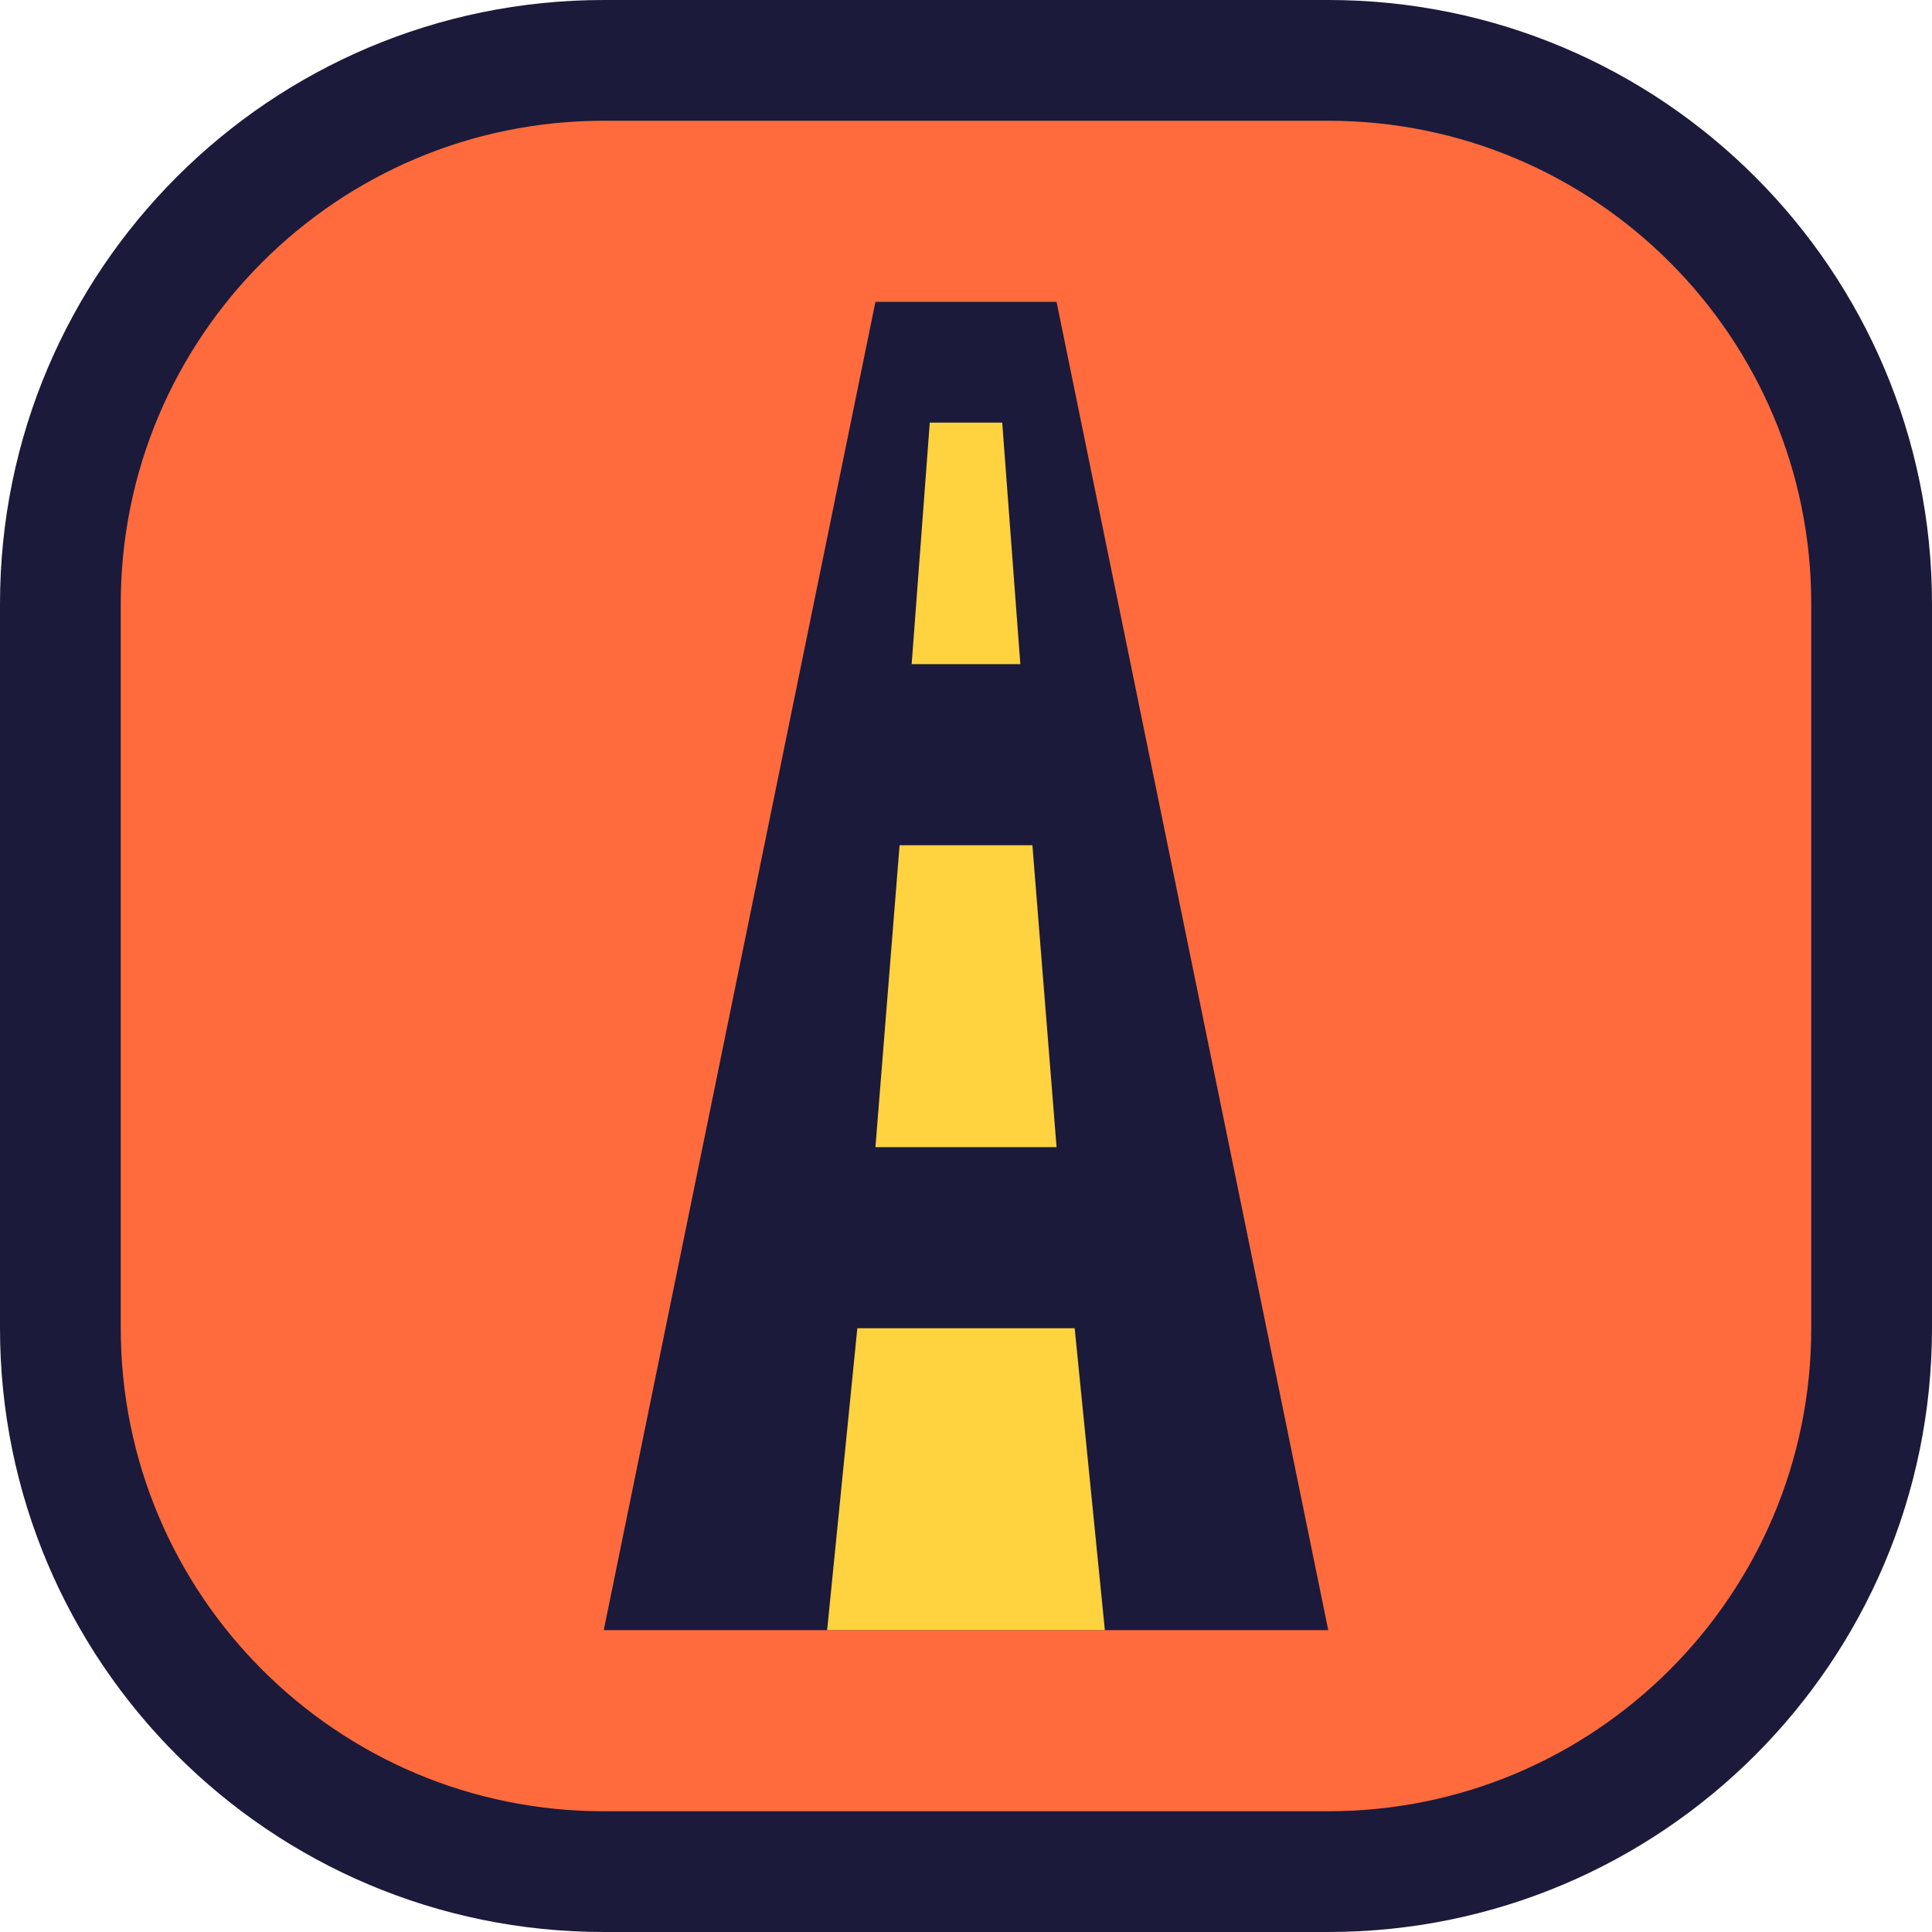
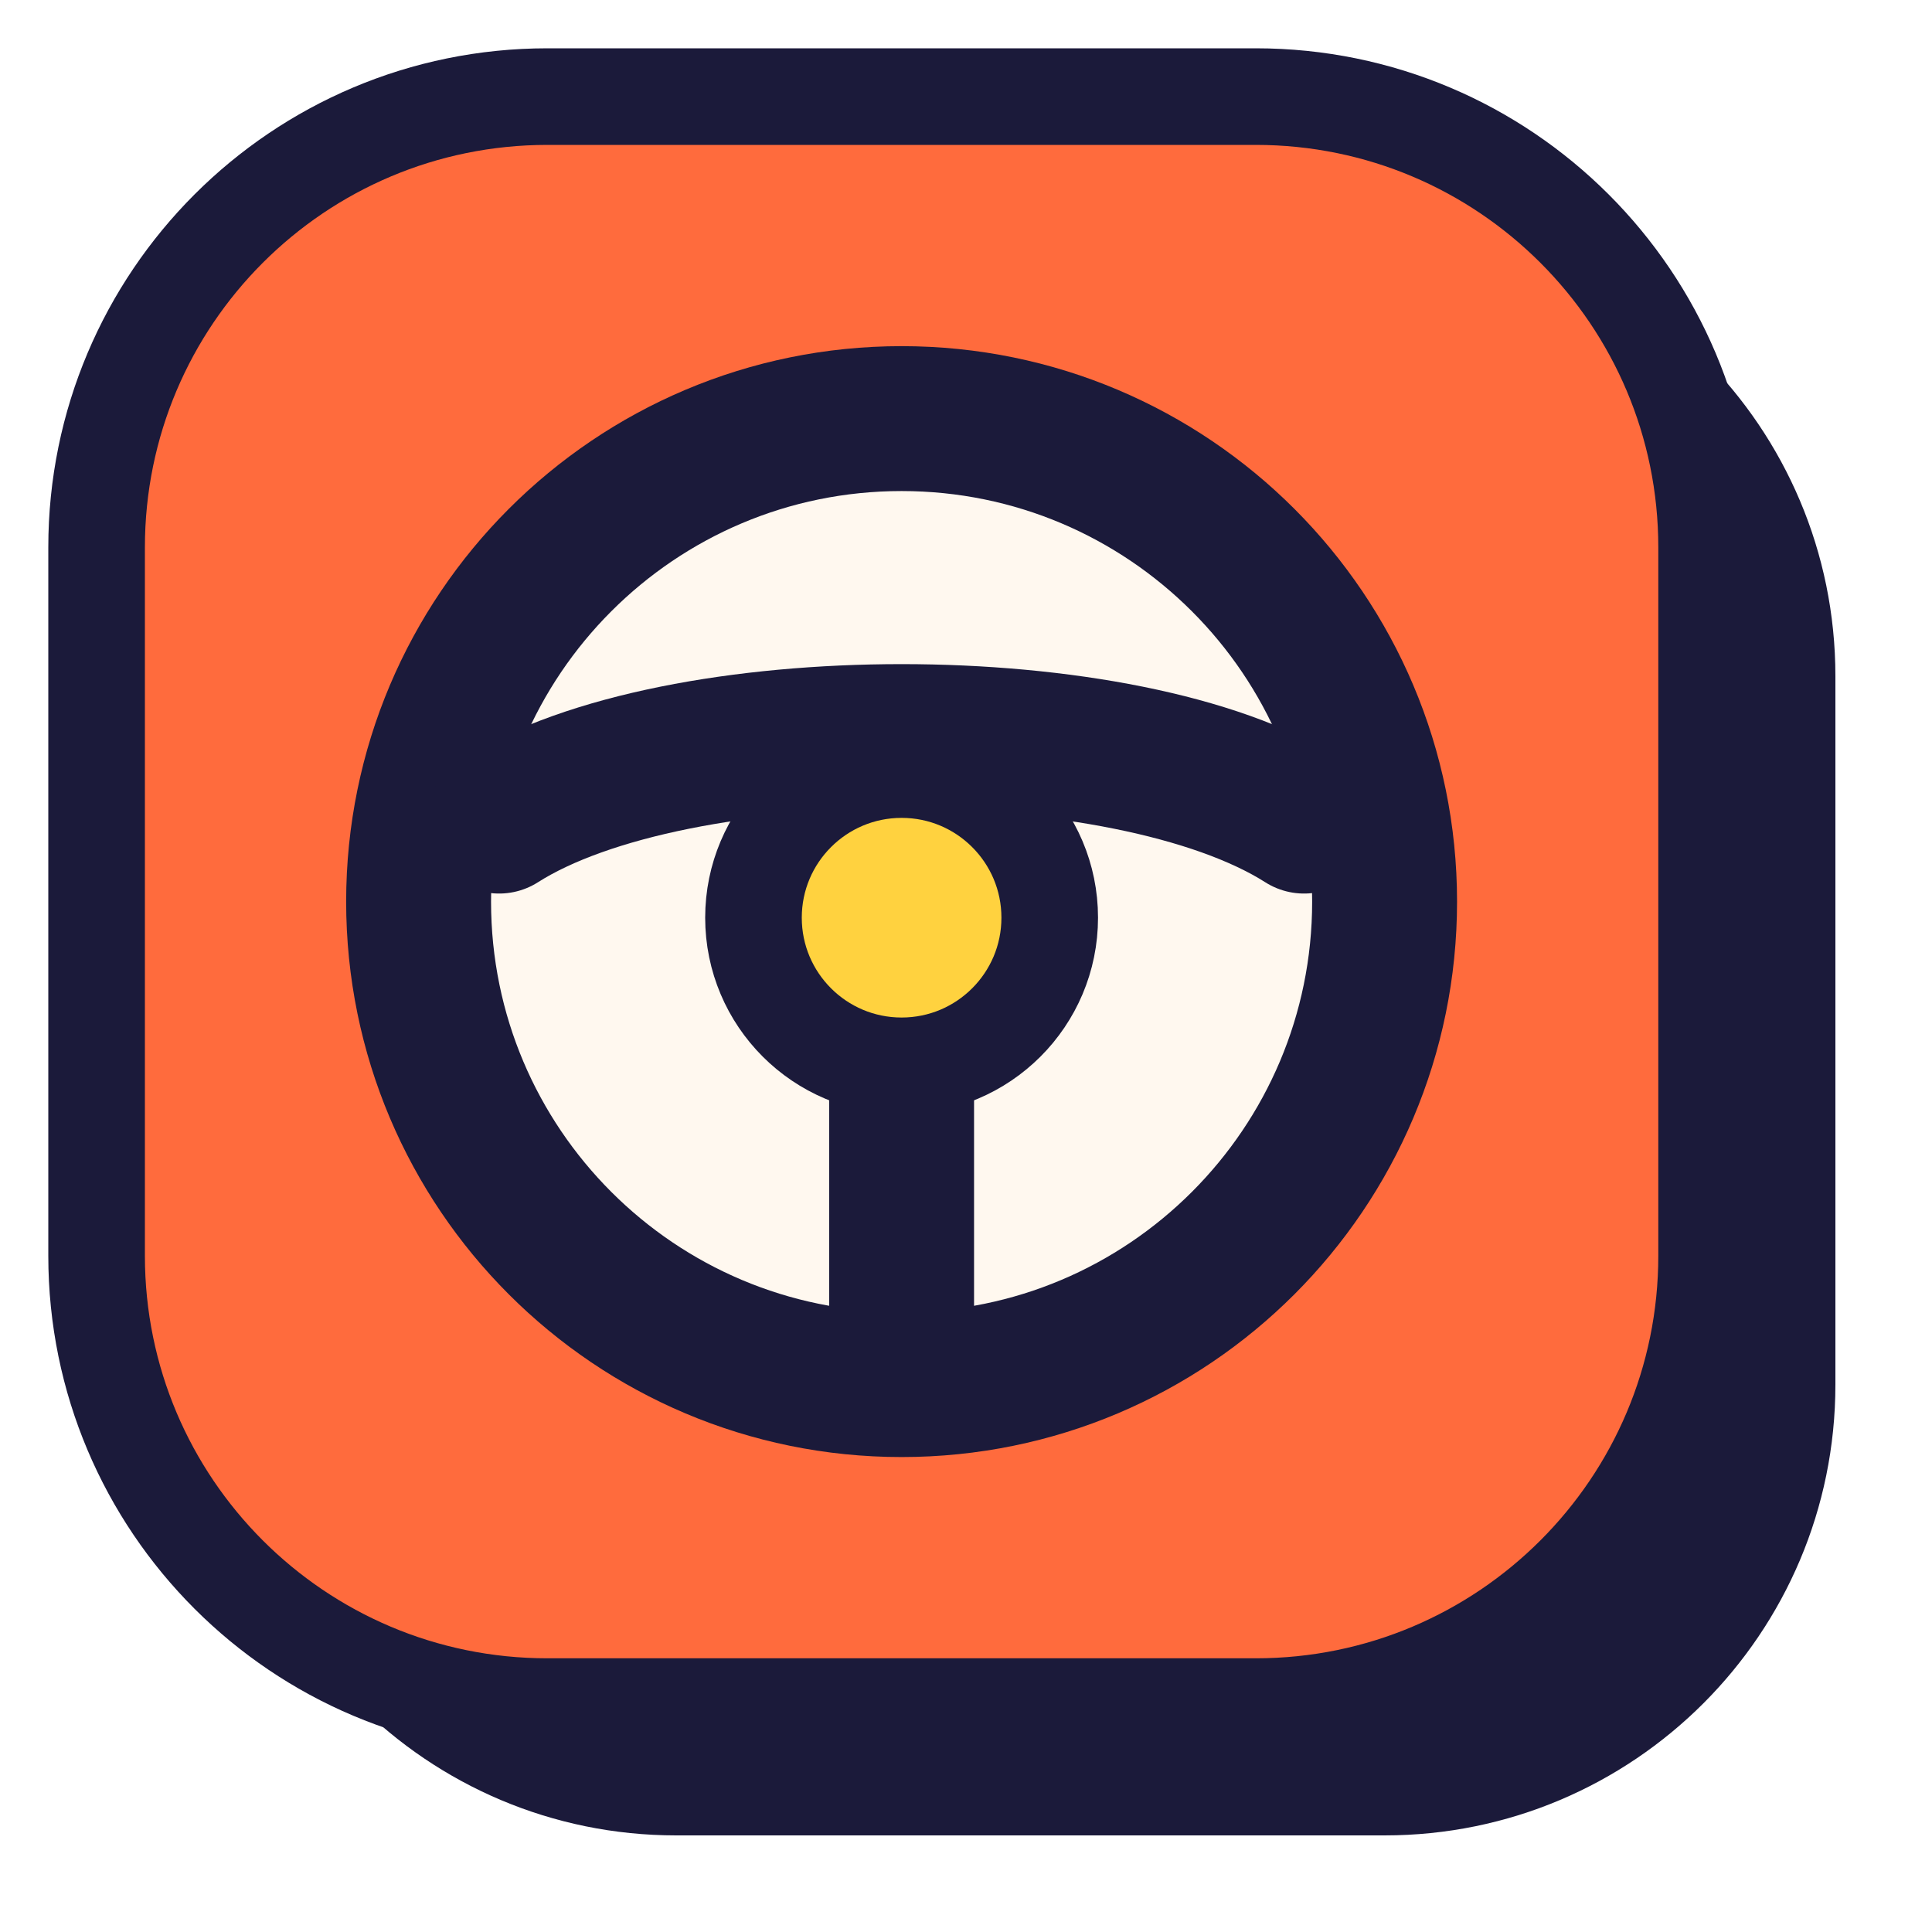
- <svg xmlns="http://www.w3.org/2000/svg" viewBox="0 0 32 32">
-   <rect x="1" y="1" width="30" height="30" rx="9" fill="#ff6b3d" stroke="#1b1a3a" stroke-width="2" />
-   <path d="M10 27 14.5 5h3L22 27z" fill="#1b1a3a" />
-   <path d="M15.4 7h1.2l.3 4h-1.8zm-.5 7h2.2l.4 5h-3zm-.7 8h3.6l.5 5h-4.6z" fill="#ffd23f" />
+ <svg xmlns="http://www.w3.org/2000/svg" viewBox="0 0 60 60" role="img" aria-label="DRX">
+   <rect x="7" y="7" width="50" height="50" rx="14" fill="#1b1a3a" />
+   <rect x="3" y="3" width="50" height="50" rx="14" fill="#ff6b3d" stroke="#1b1a3a" stroke-width="3" />
+   <circle cx="28" cy="28" r="15" fill="#fff8ef" stroke="#1b1a3a" stroke-width="4.5" />
+   <path d="M15.5 25.5 C21 22 35 22 40.5 25.5" fill="none" stroke="#1b1a3a" stroke-width="4.5" stroke-linecap="round" />
+   <path d="M28 31 V42" stroke="#1b1a3a" stroke-width="4.5" stroke-linecap="round" />
+   <circle cx="28" cy="28.5" r="4.6" fill="#ffd23f" stroke="#1b1a3a" stroke-width="3" />
</svg>
